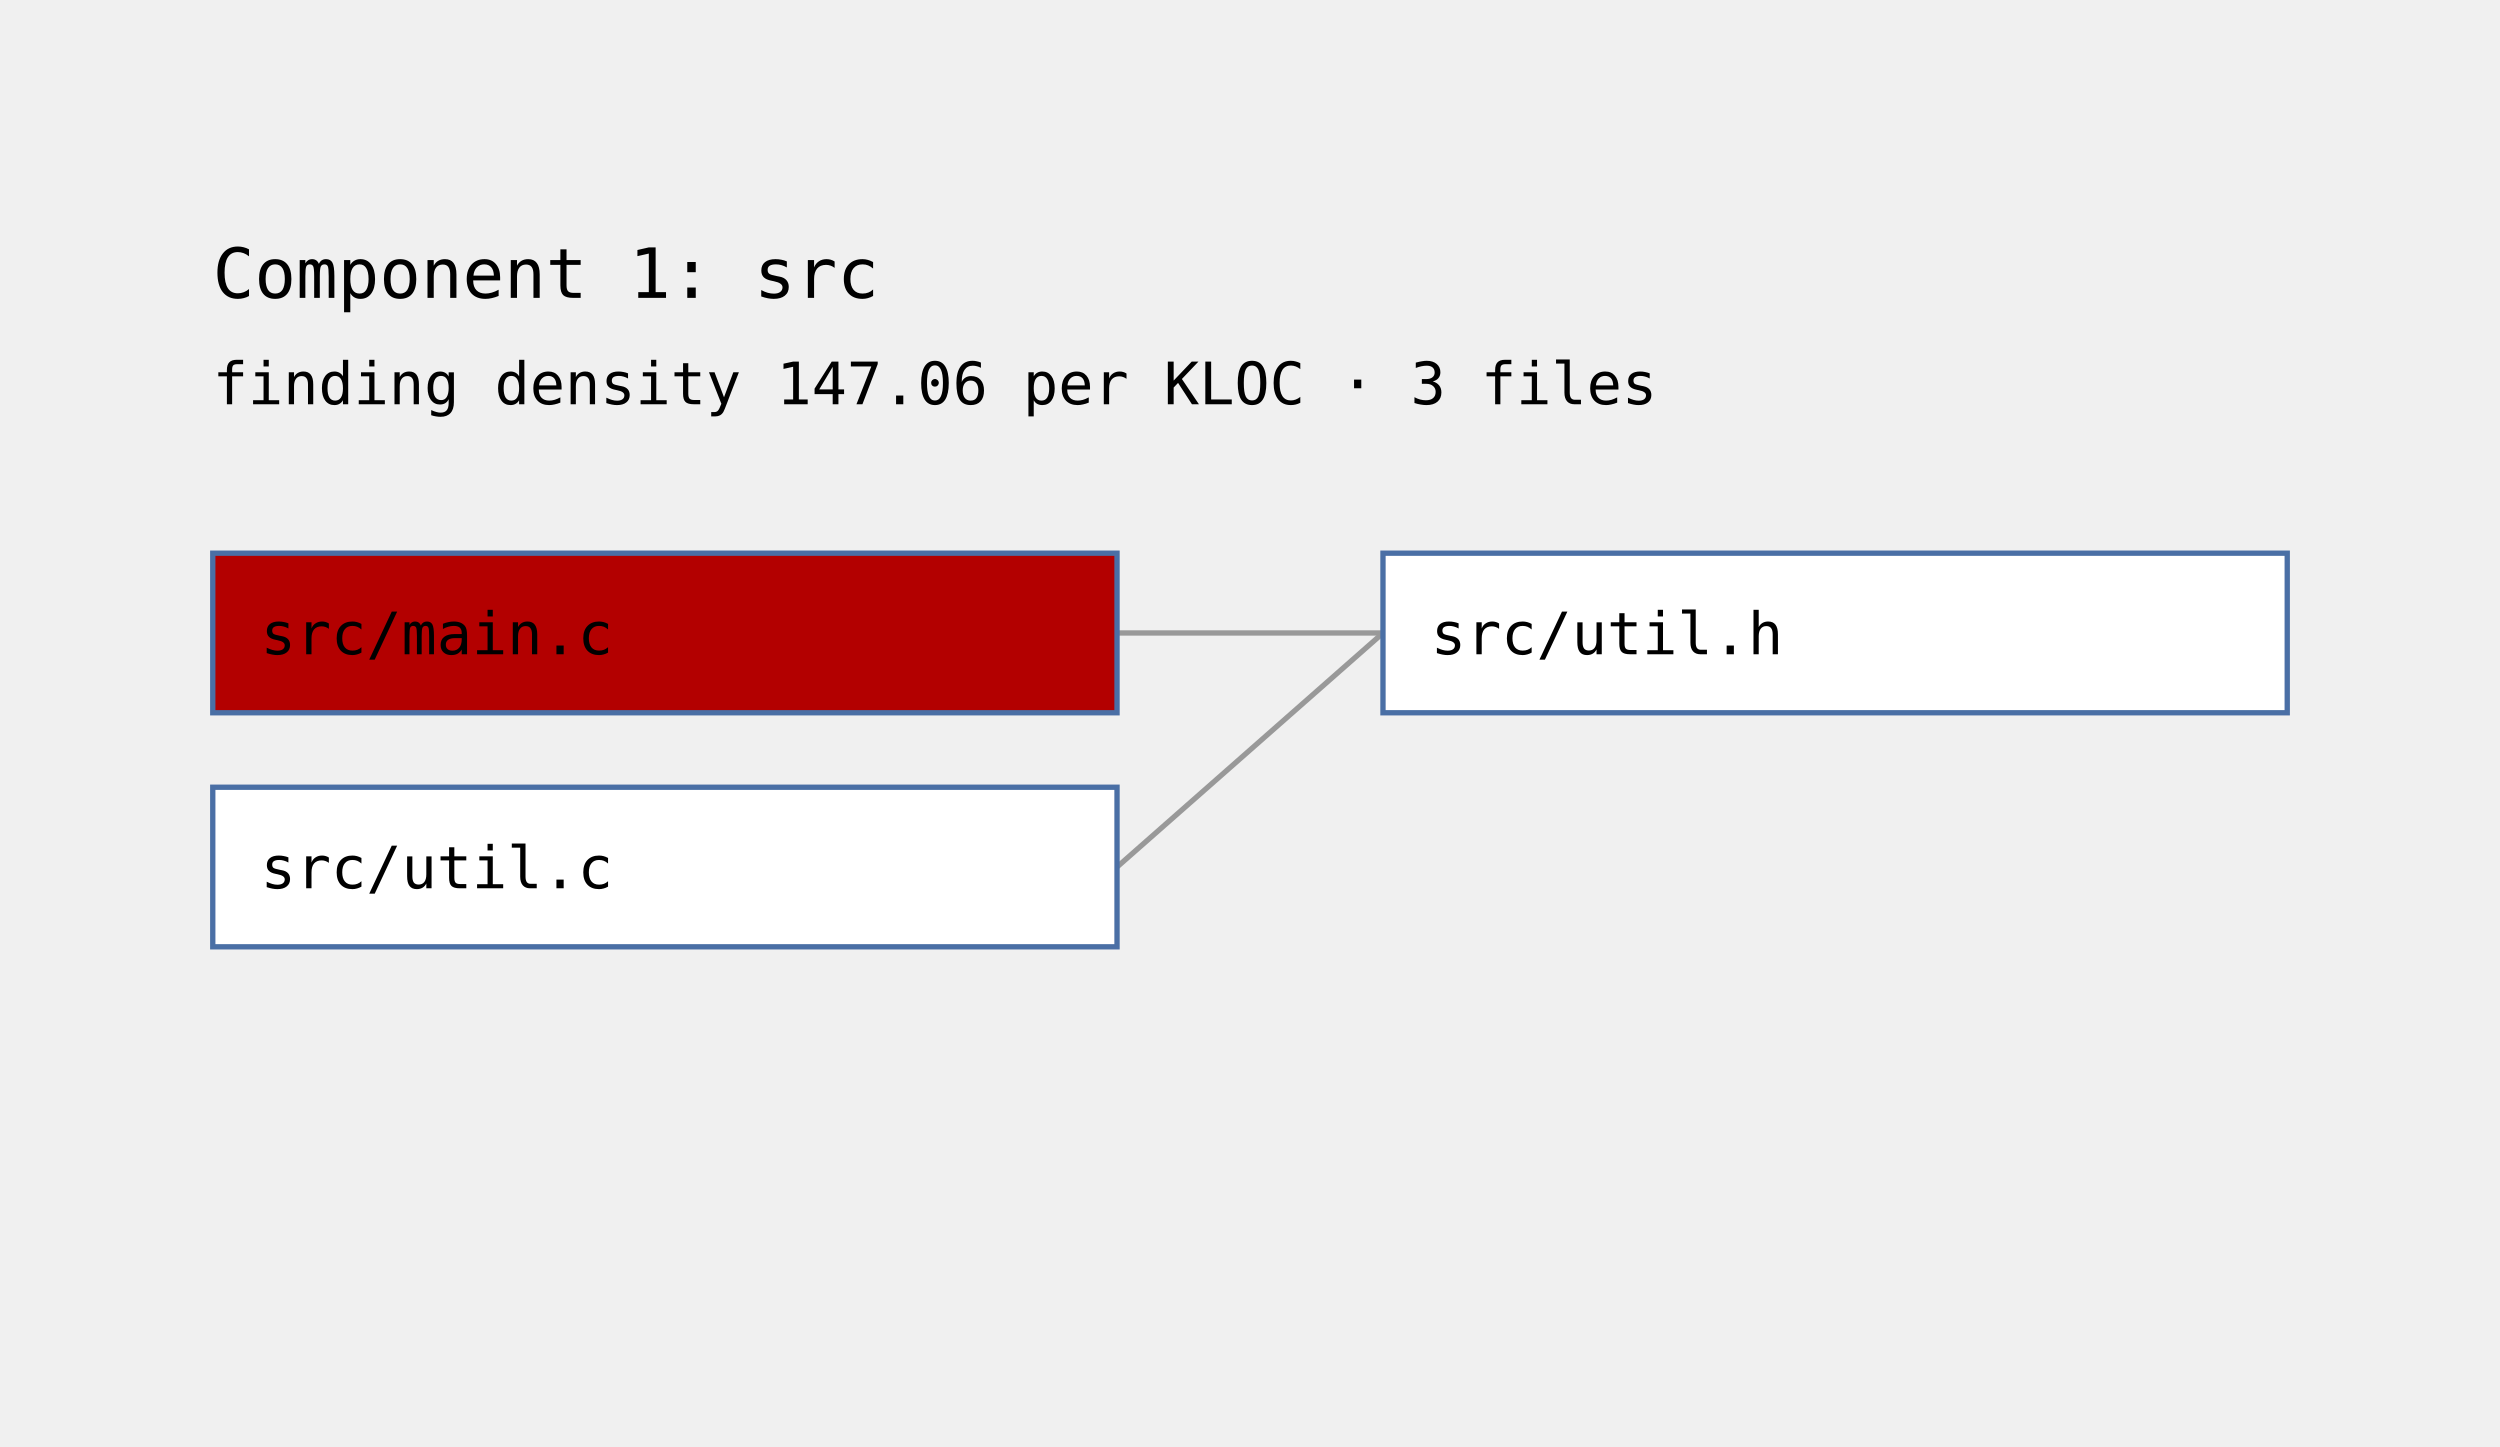
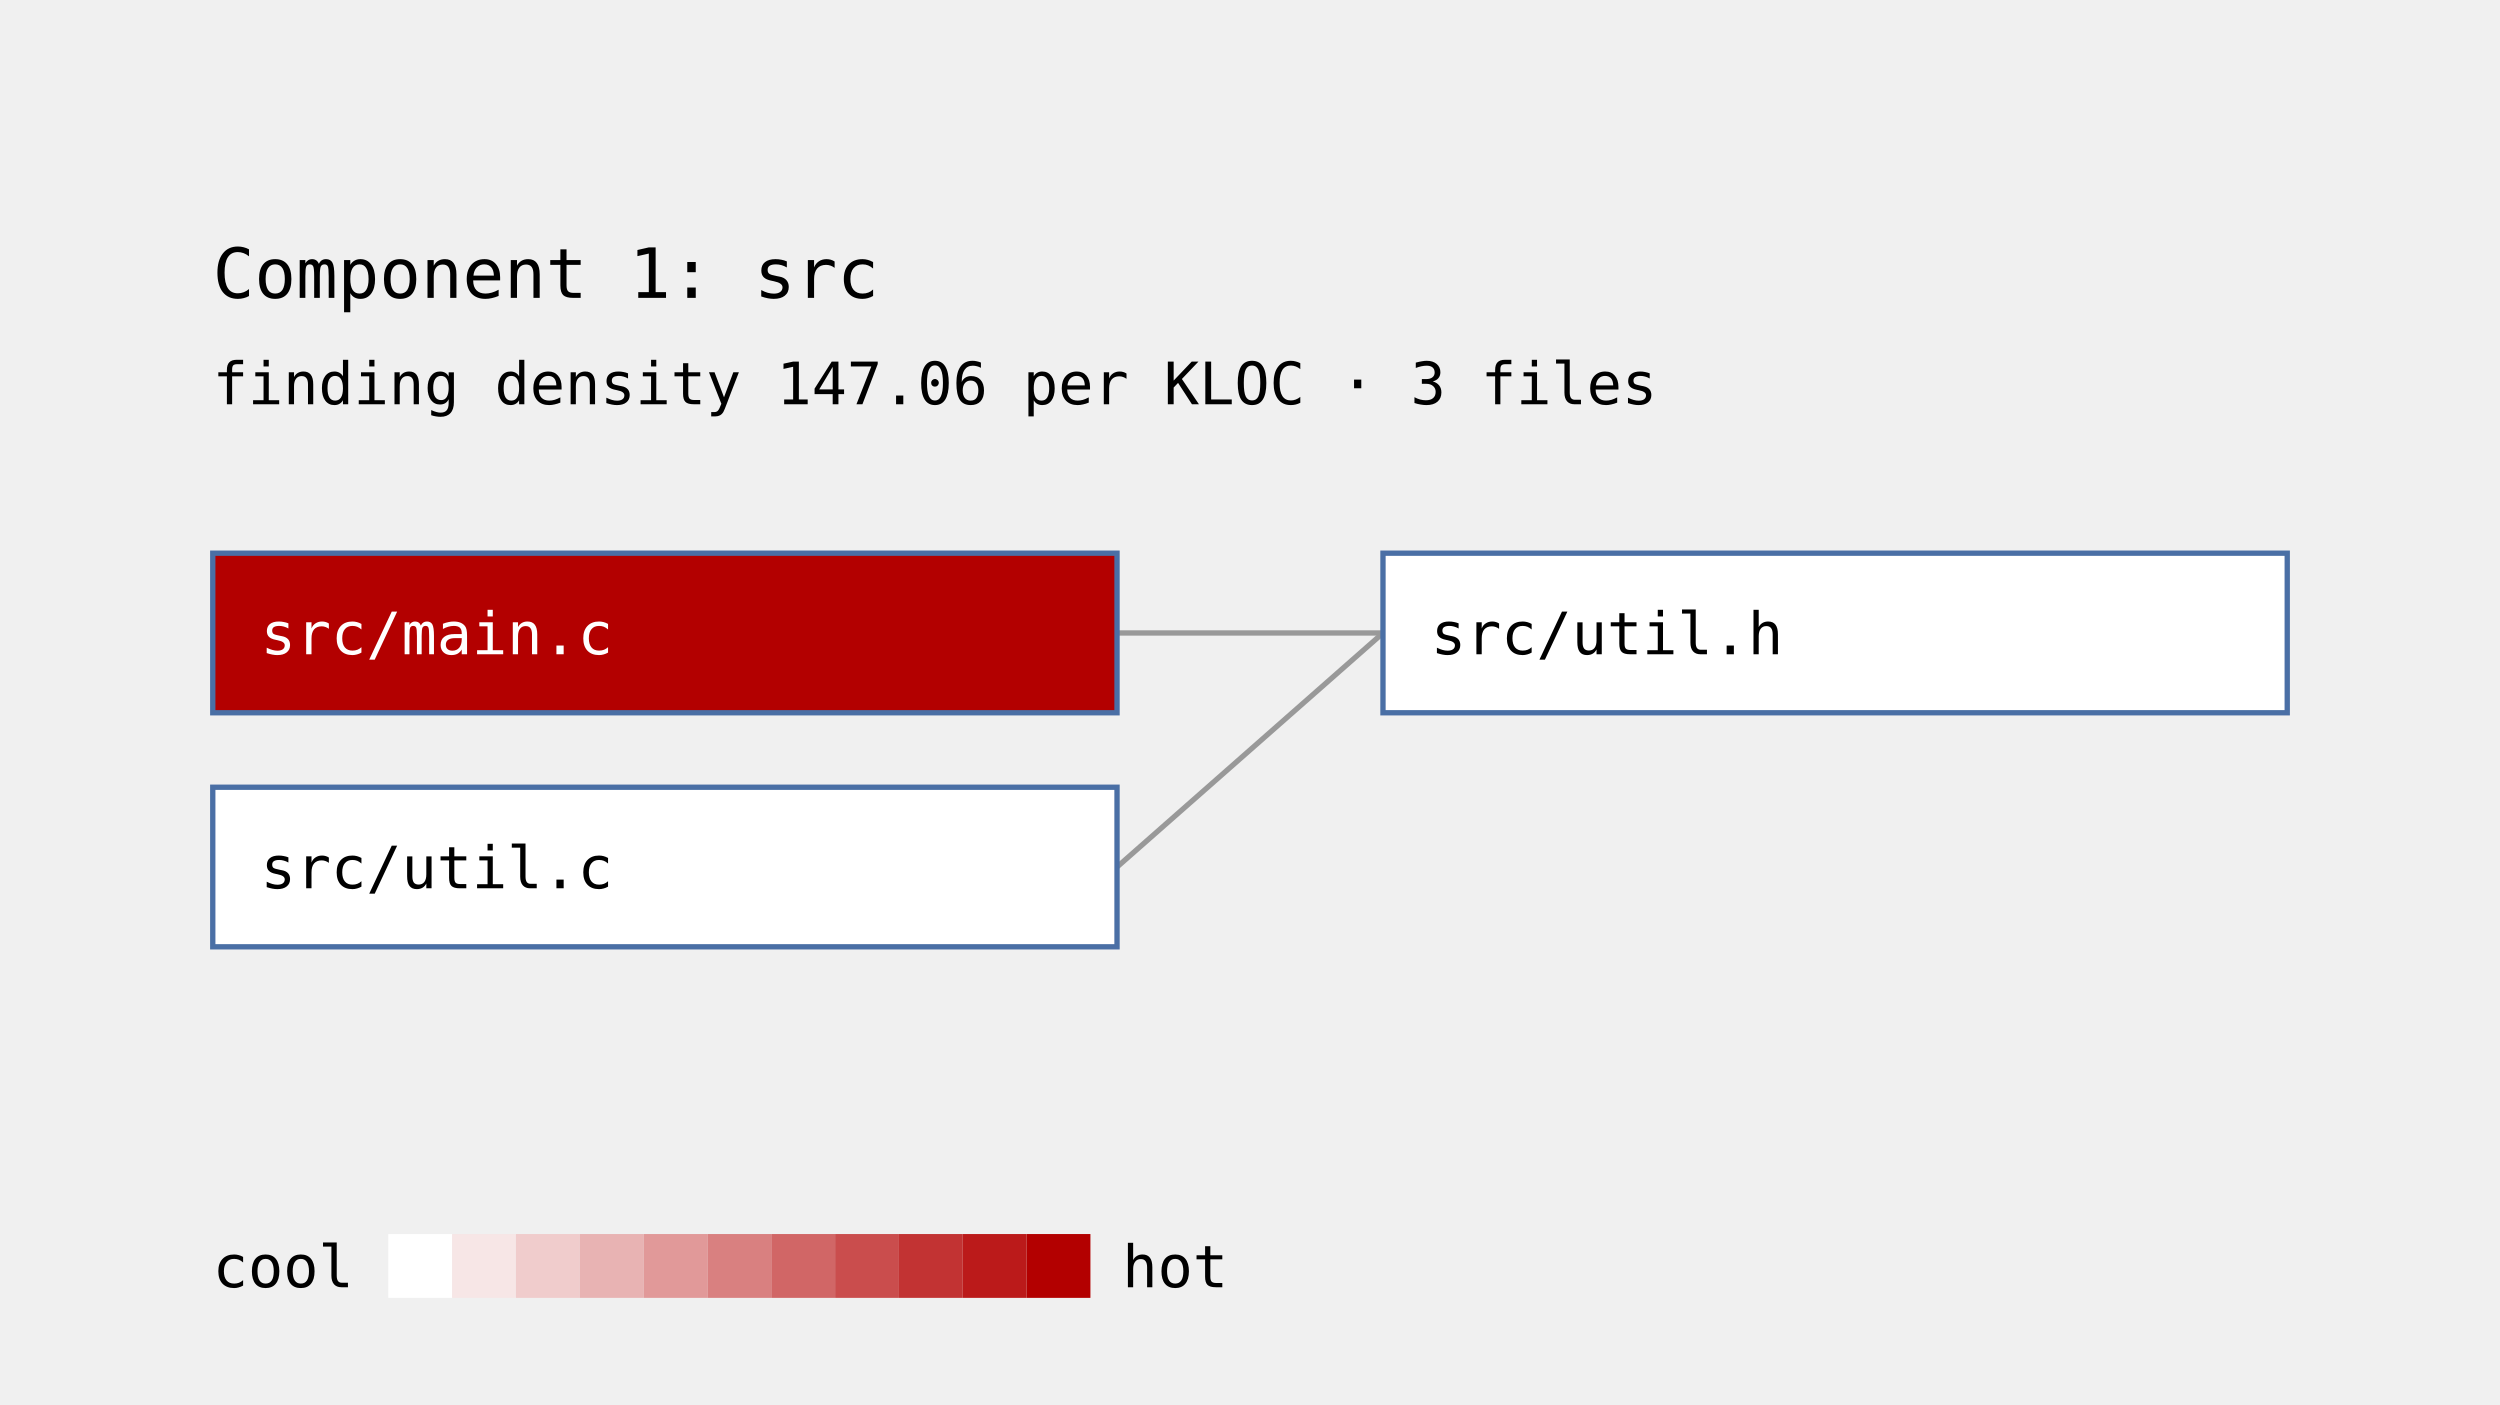
- <svg xmlns="http://www.w3.org/2000/svg" width="470" height="272" viewBox="0 0 470 272">
+ <svg xmlns="http://www.w3.org/2000/svg" width="470" height="264" viewBox="0 0 470 264">
  <text x="40" y="56" font-family="monospace" font-size="13">Component 1: src</text>
  <text x="40" y="76" font-family="monospace" font-size="11">finding density 147.06 per KLOC · 3 files</text>
  <g stroke="#999999" stroke-width="1">
    <line x1="210" y1="119" x2="260" y2="119" />
    <line x1="210" y1="163" x2="260" y2="119" />
  </g>
  <g font-family="monospace" font-size="11">
    <rect x="40" y="104" width="170" height="30" fill="#b30000" stroke="#4a6fa5" />
-     <text x="49" y="123">src/main.c</text>
+     <text x="49" y="123" fill="#ffffff">src/main.c</text>
    <rect x="40" y="148" width="170" height="30" fill="#ffffff" stroke="#4a6fa5" />
    <text x="49" y="167">src/util.c</text>
    <rect x="260" y="104" width="170" height="30" fill="#ffffff" stroke="#4a6fa5" />
    <text x="269" y="123">src/util.h</text>
  </g>
+   <text x="40" y="242" font-family="monospace" font-size="11">cool</text>
+   <rect x="73" y="232" width="12" height="12" fill="#ffffff" />
+   <rect x="85" y="232" width="12" height="12" fill="#f7e6e6" />
+   <rect x="97" y="232" width="12" height="12" fill="#f0cccc" />
+   <rect x="109" y="232" width="12" height="12" fill="#e8b3b3" />
+   <rect x="121" y="232" width="12" height="12" fill="#e19999" />
+   <rect x="133" y="232" width="12" height="12" fill="#d98080" />
+   <rect x="145" y="232" width="12" height="12" fill="#d16666" />
+   <rect x="157" y="232" width="12" height="12" fill="#ca4d4d" />
+   <rect x="169" y="232" width="12" height="12" fill="#c23333" />
+   <rect x="181" y="232" width="12" height="12" fill="#bb1a1a" />
+   <rect x="193" y="232" width="12" height="12" fill="#b30000" />
+   <text x="211" y="242" font-family="monospace" font-size="11">hot</text>
</svg>
